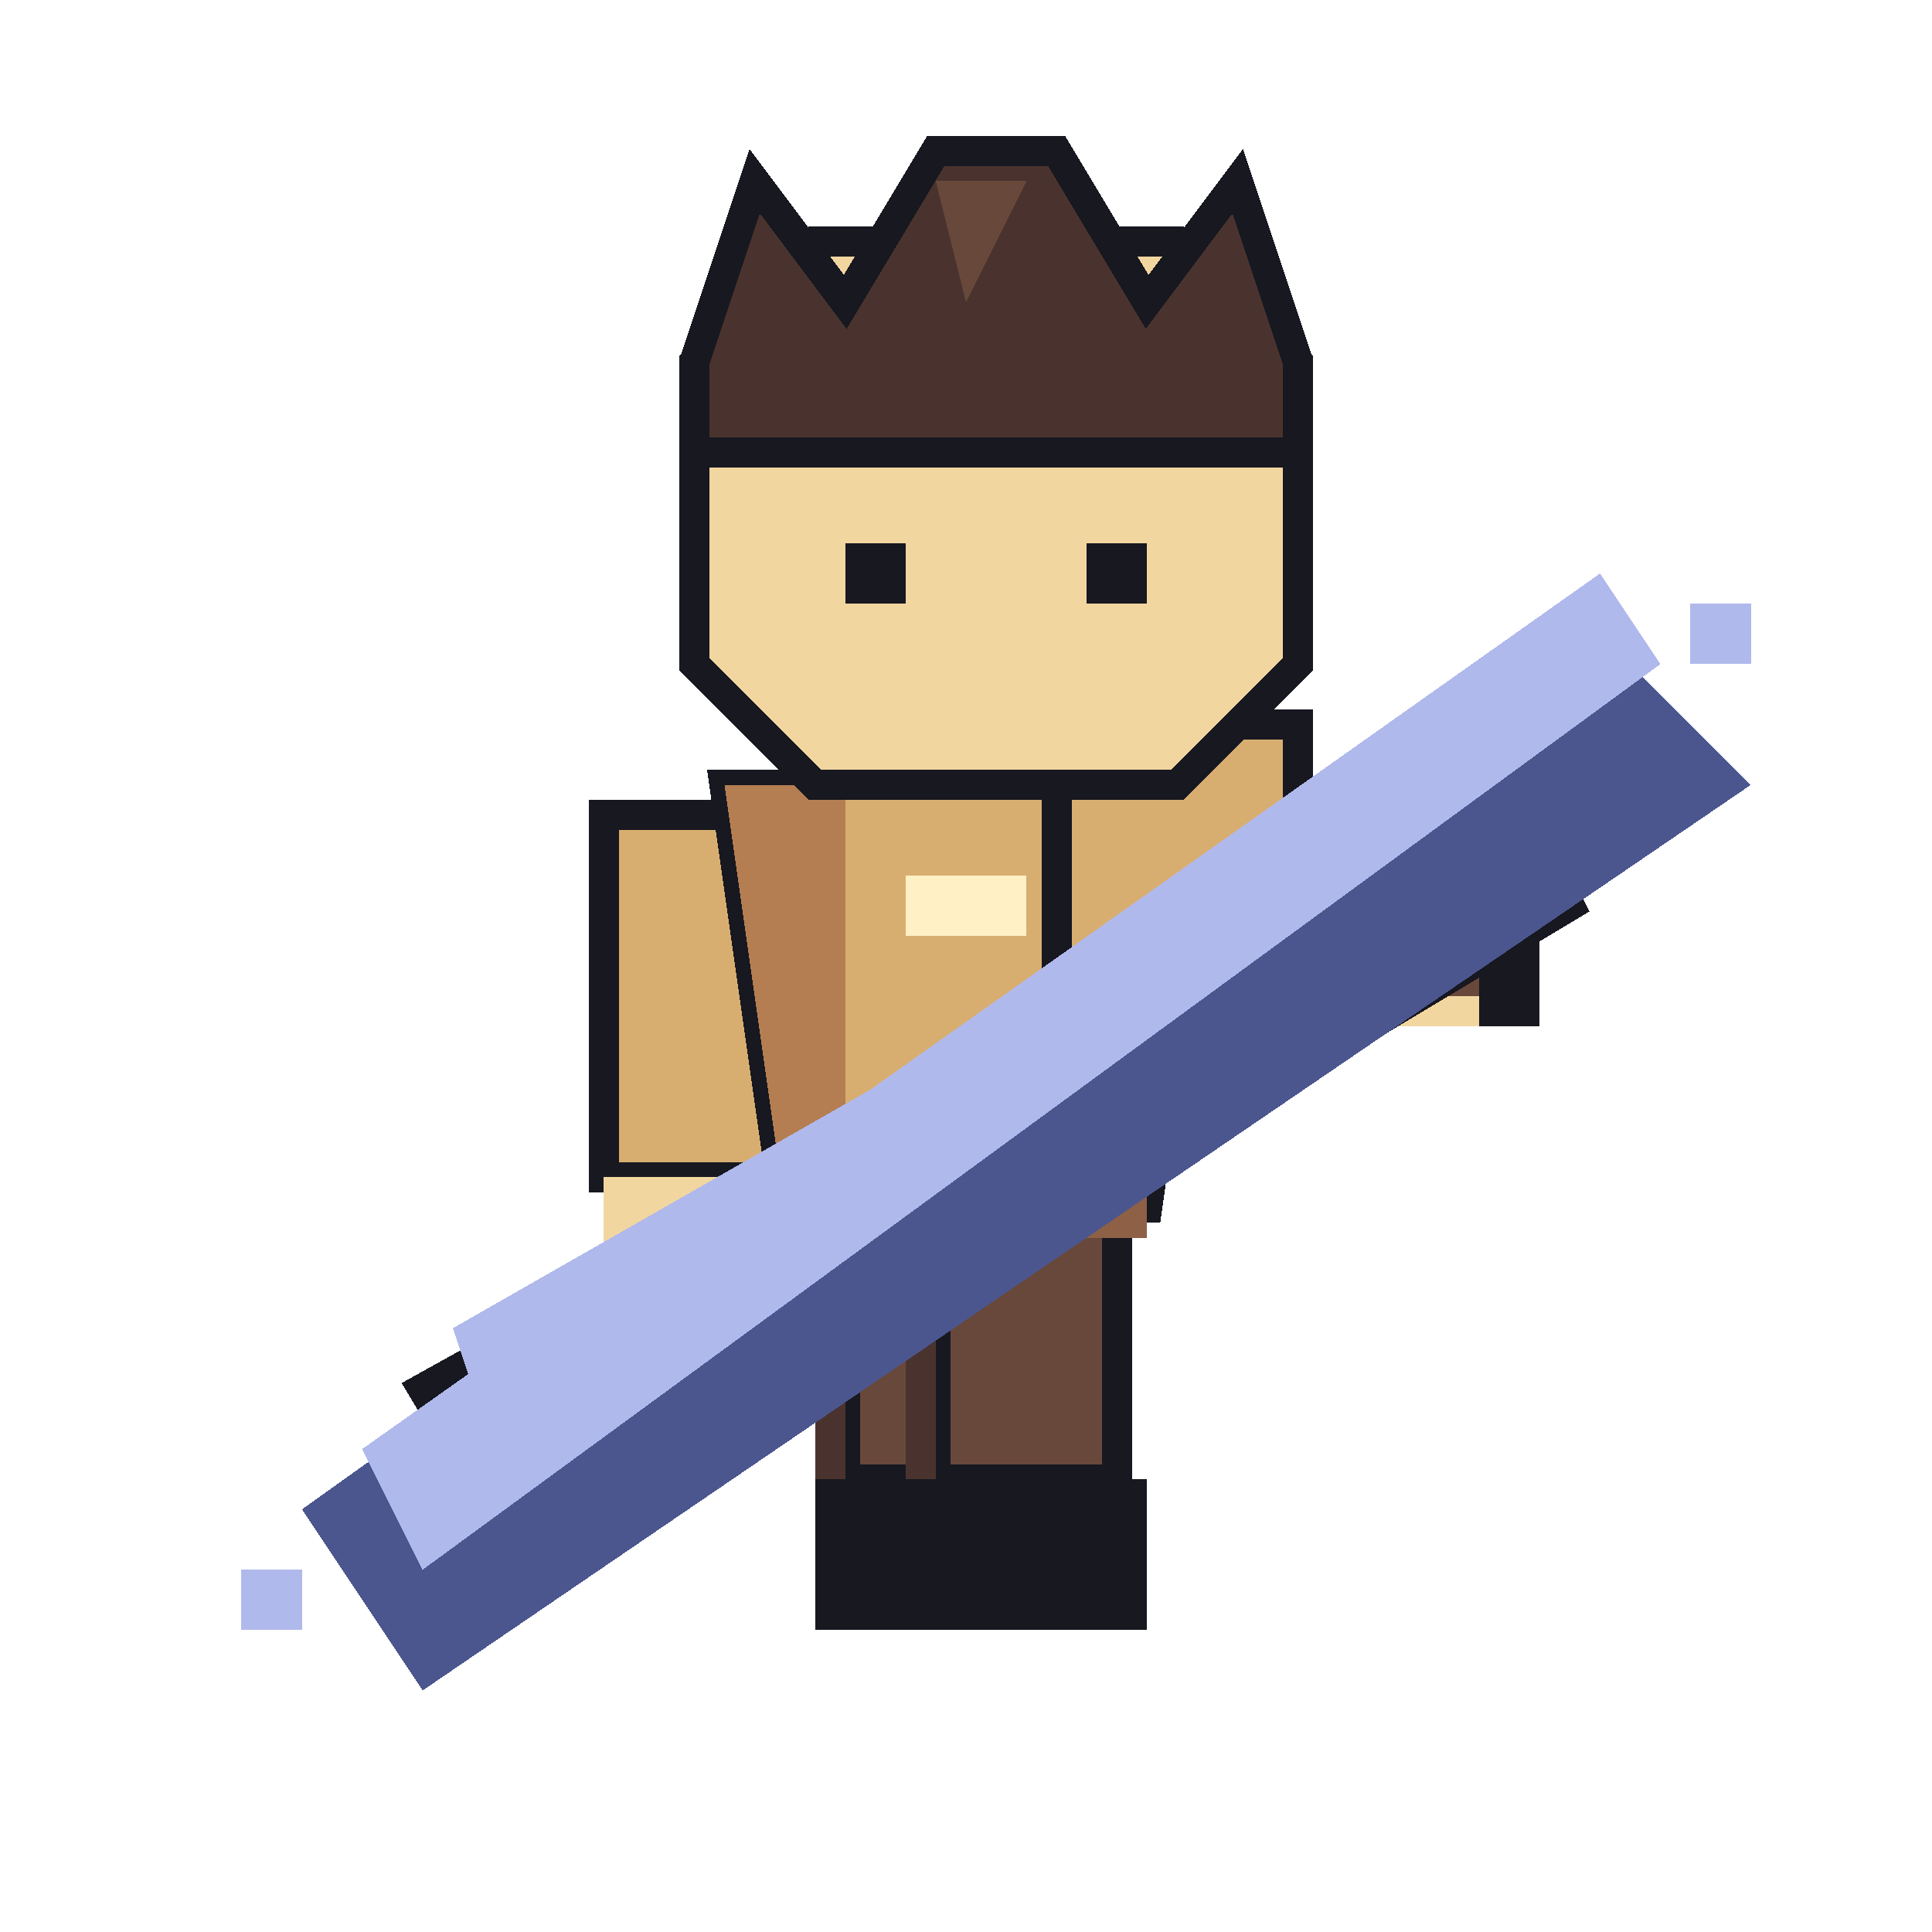
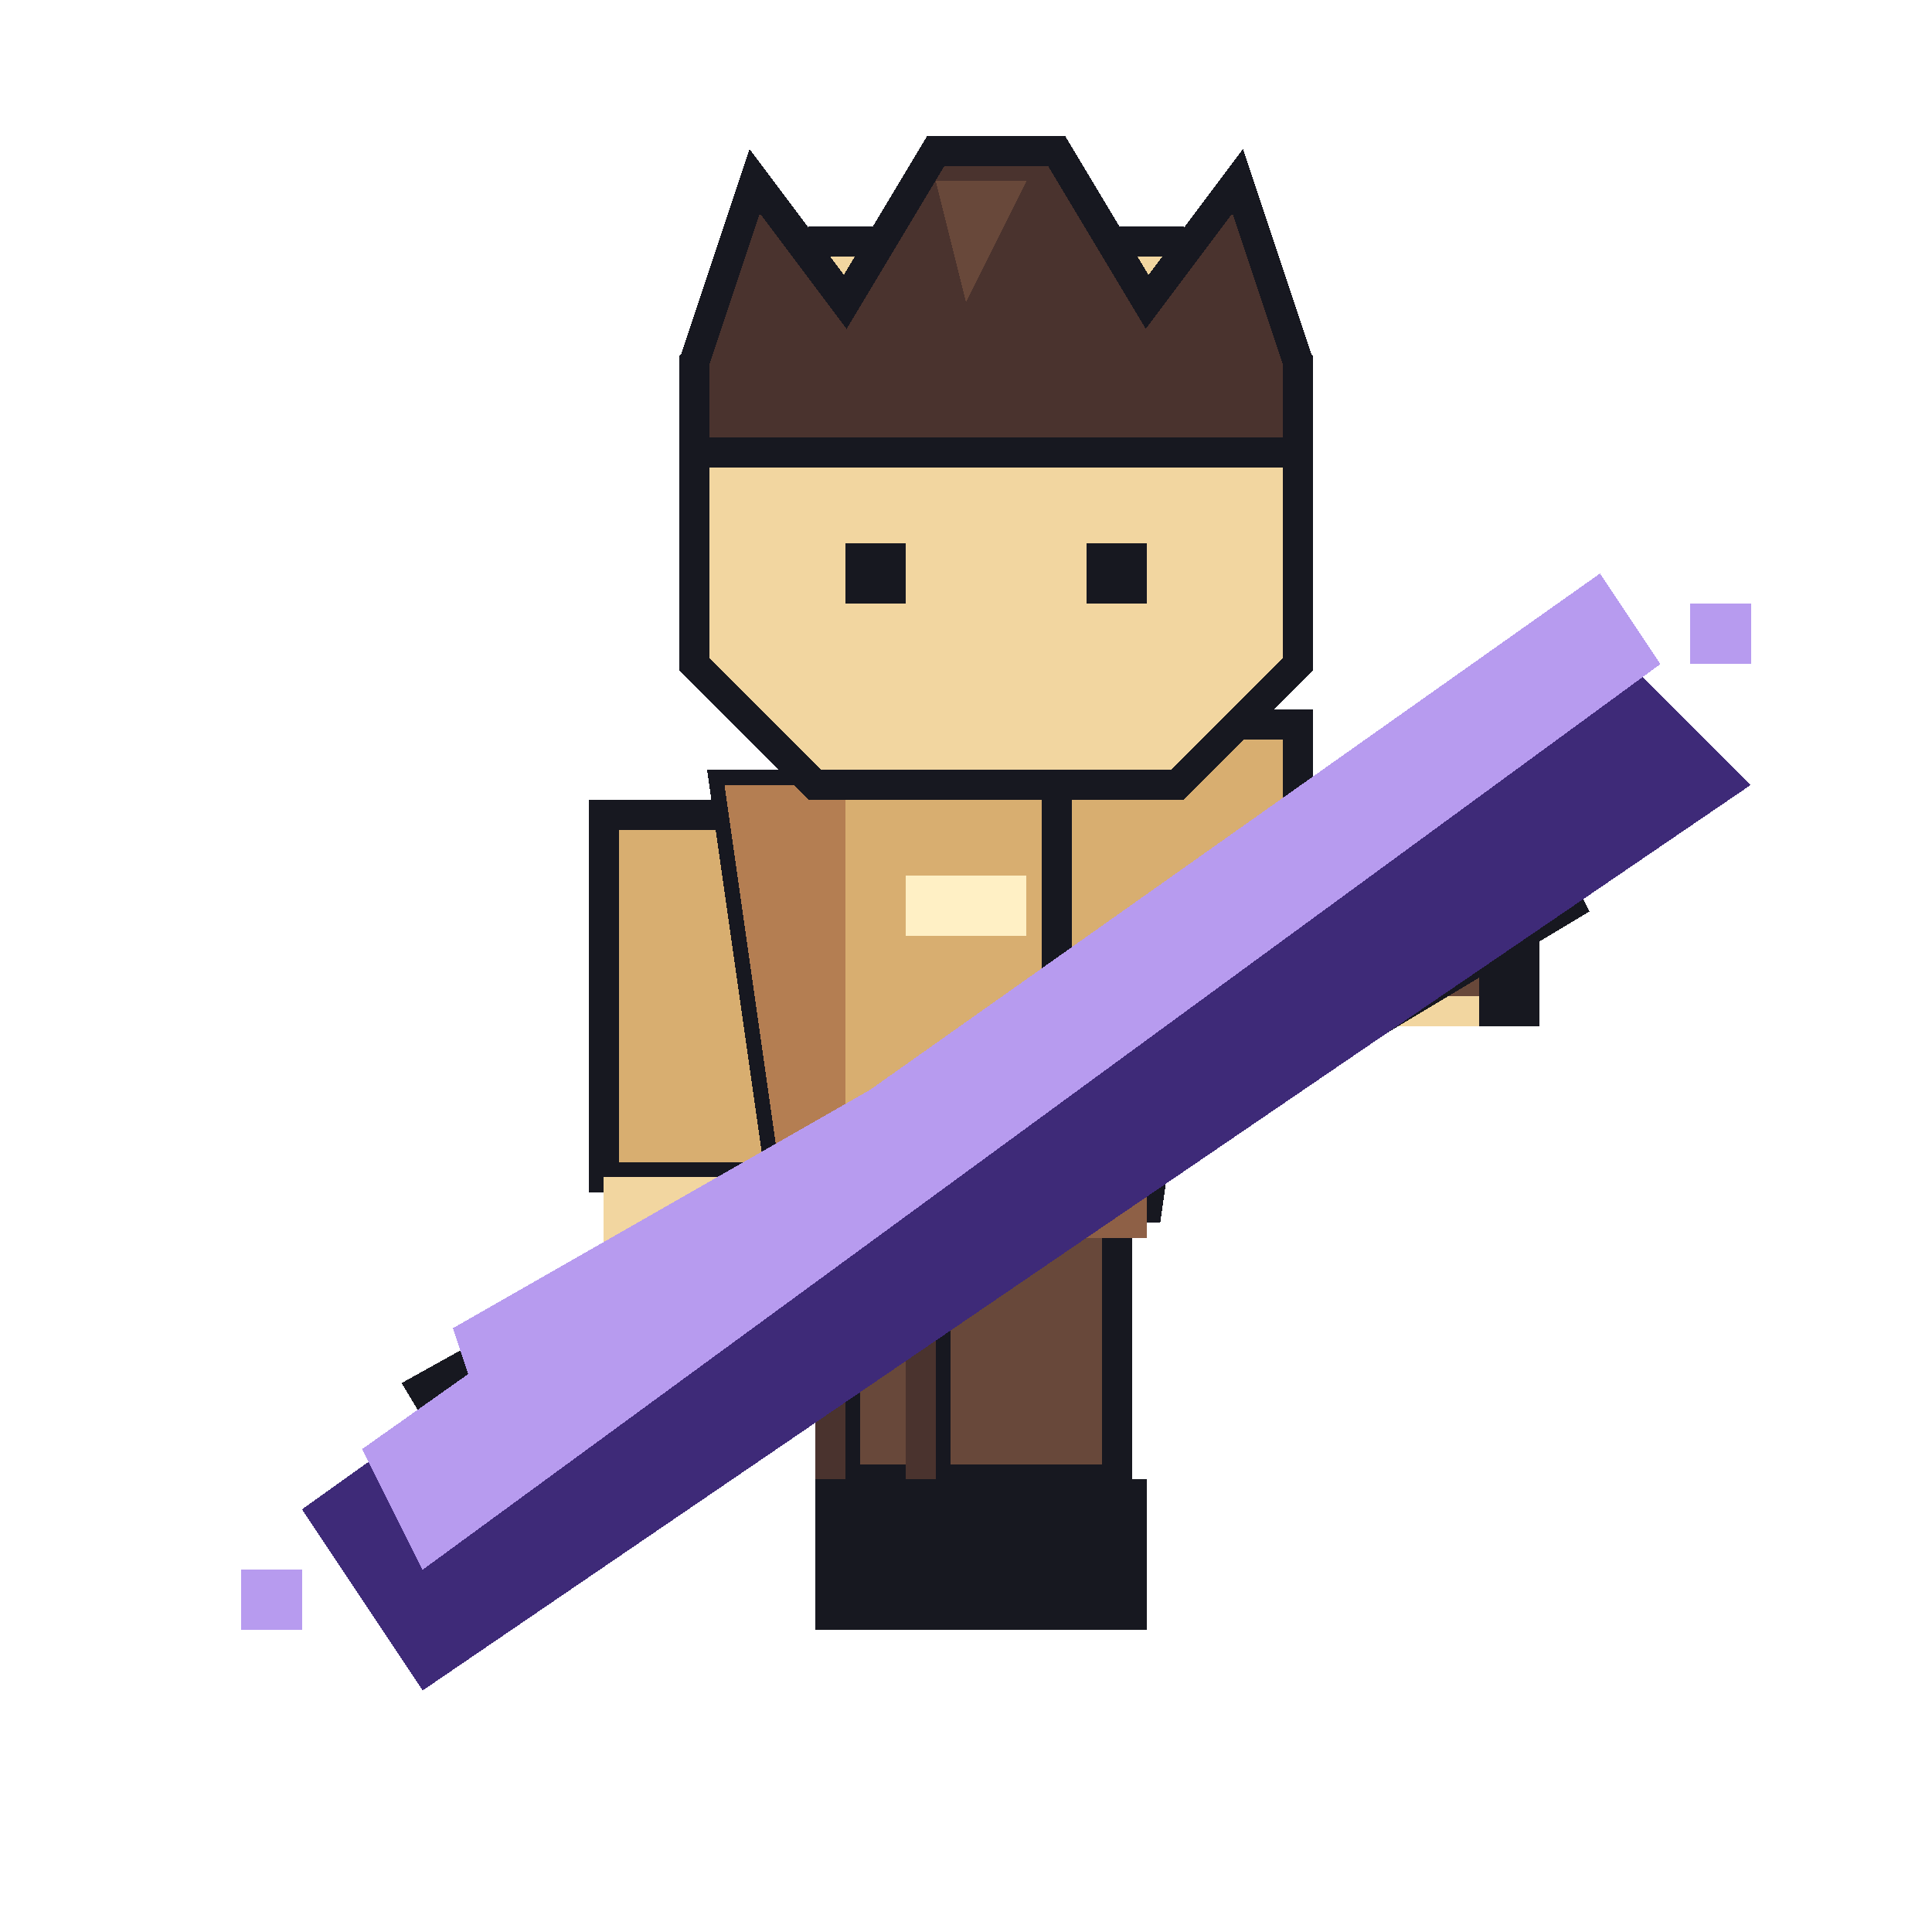
<svg xmlns="http://www.w3.org/2000/svg" viewBox="0 0 64 64" width="64" height="64" shape-rendering="crispEdges">
  <rect x="28" y="40" width="6" height="9" fill="#68483A" stroke="#171820" stroke-width="1" />
  <rect x="27" y="40" width="1" height="9" fill="#4A332E" />
  <rect x="27" y="49" width="7" height="5" fill="#171820" />
  <rect x="31" y="40" width="6" height="9" fill="#68483A" stroke="#171820" stroke-width="1" />
  <rect x="30" y="40" width="1" height="9" fill="#4A332E" />
  <rect x="31" y="49" width="7" height="5" fill="#171820" />
  <rect x="20" y="27" width="6" height="12" fill="#D8AE70" stroke="#171820" stroke-width="1" />
  <rect x="20" y="39" width="6" height="4" fill="#F2D6A0" />
  <polygon points="24,26 40,26 38,40 26,40" fill="#D8AE70" stroke="#171820" stroke-width="1" />
  <polygon points="24,26 28,26 28,40 26,40" fill="#B47E52" />
  <rect x="30" y="29" width="4" height="2" fill="#FFF0C5" />
  <rect x="26" y="38" width="12" height="3" fill="#8E6046" />
  <rect x="31" y="38" width="2" height="3" fill="#FFF0C5" />
  <rect x="35" y="24" width="8" height="10" fill="#D8AE70" stroke="#171820" stroke-width="1" />
  <rect x="45" y="30" width="4" height="4" fill="#F2D6A0" />
  <rect x="47" y="29" width="3" height="4" fill="#68483A" />
  <rect x="49" y="27" width="2" height="7" fill="#171820" />
-   <polygon points="14,46 50,26 52,30 17,51" fill="#7786C8" stroke="#171820" stroke-width="1" />
-   <polygon points="15,44 50,24 51,26 16,47" fill="#B0B9EC" />
-   <polygon points="10,50 52,20 58,26 14,56" fill="#4B568E" />
-   <polygon points="12,48 53,19 55,22 14,52" fill="#B0B9EC" />
-   <rect x="8" y="52" width="2" height="2" fill="#B0B9EC" />
-   <rect x="56" y="20" width="2" height="2" fill="#B0B9EC" />
+   <polygon points="14,46 50,26 52,30 17,51" fill="#7B4FCB" stroke="#171820" stroke-width="1" />
+   <polygon points="15,44 50,24 51,26 16,47" fill="#B79BEF" />
+   <polygon points="10,50 52,20 58,26 14,56" fill="#3E2A78" />
+   <polygon points="12,48 53,19 55,22 14,52" fill="#B79BEF" />
+   <rect x="8" y="52" width="2" height="2" fill="#B79BEF" />
+   <rect x="56" y="20" width="2" height="2" fill="#B79BEF" />
  <polygon points="27,8 39,8 43,12 43,22 39,26 27,26 23,22 23,12" fill="#F2D6A0" stroke="#171820" stroke-width="1" />
  <polygon points="23,12 25,6 28,10 31,5 35,5 38,10 41,6 43,12 43,15 23,15" fill="#4A332E" stroke="#171820" stroke-width="1" />
  <polygon points="31,6 34,6 32,10" fill="#68483A" />
  <rect x="28" y="18" width="2" height="2" fill="#171820" />
  <rect x="36" y="18" width="2" height="2" fill="#171820" />
</svg>
